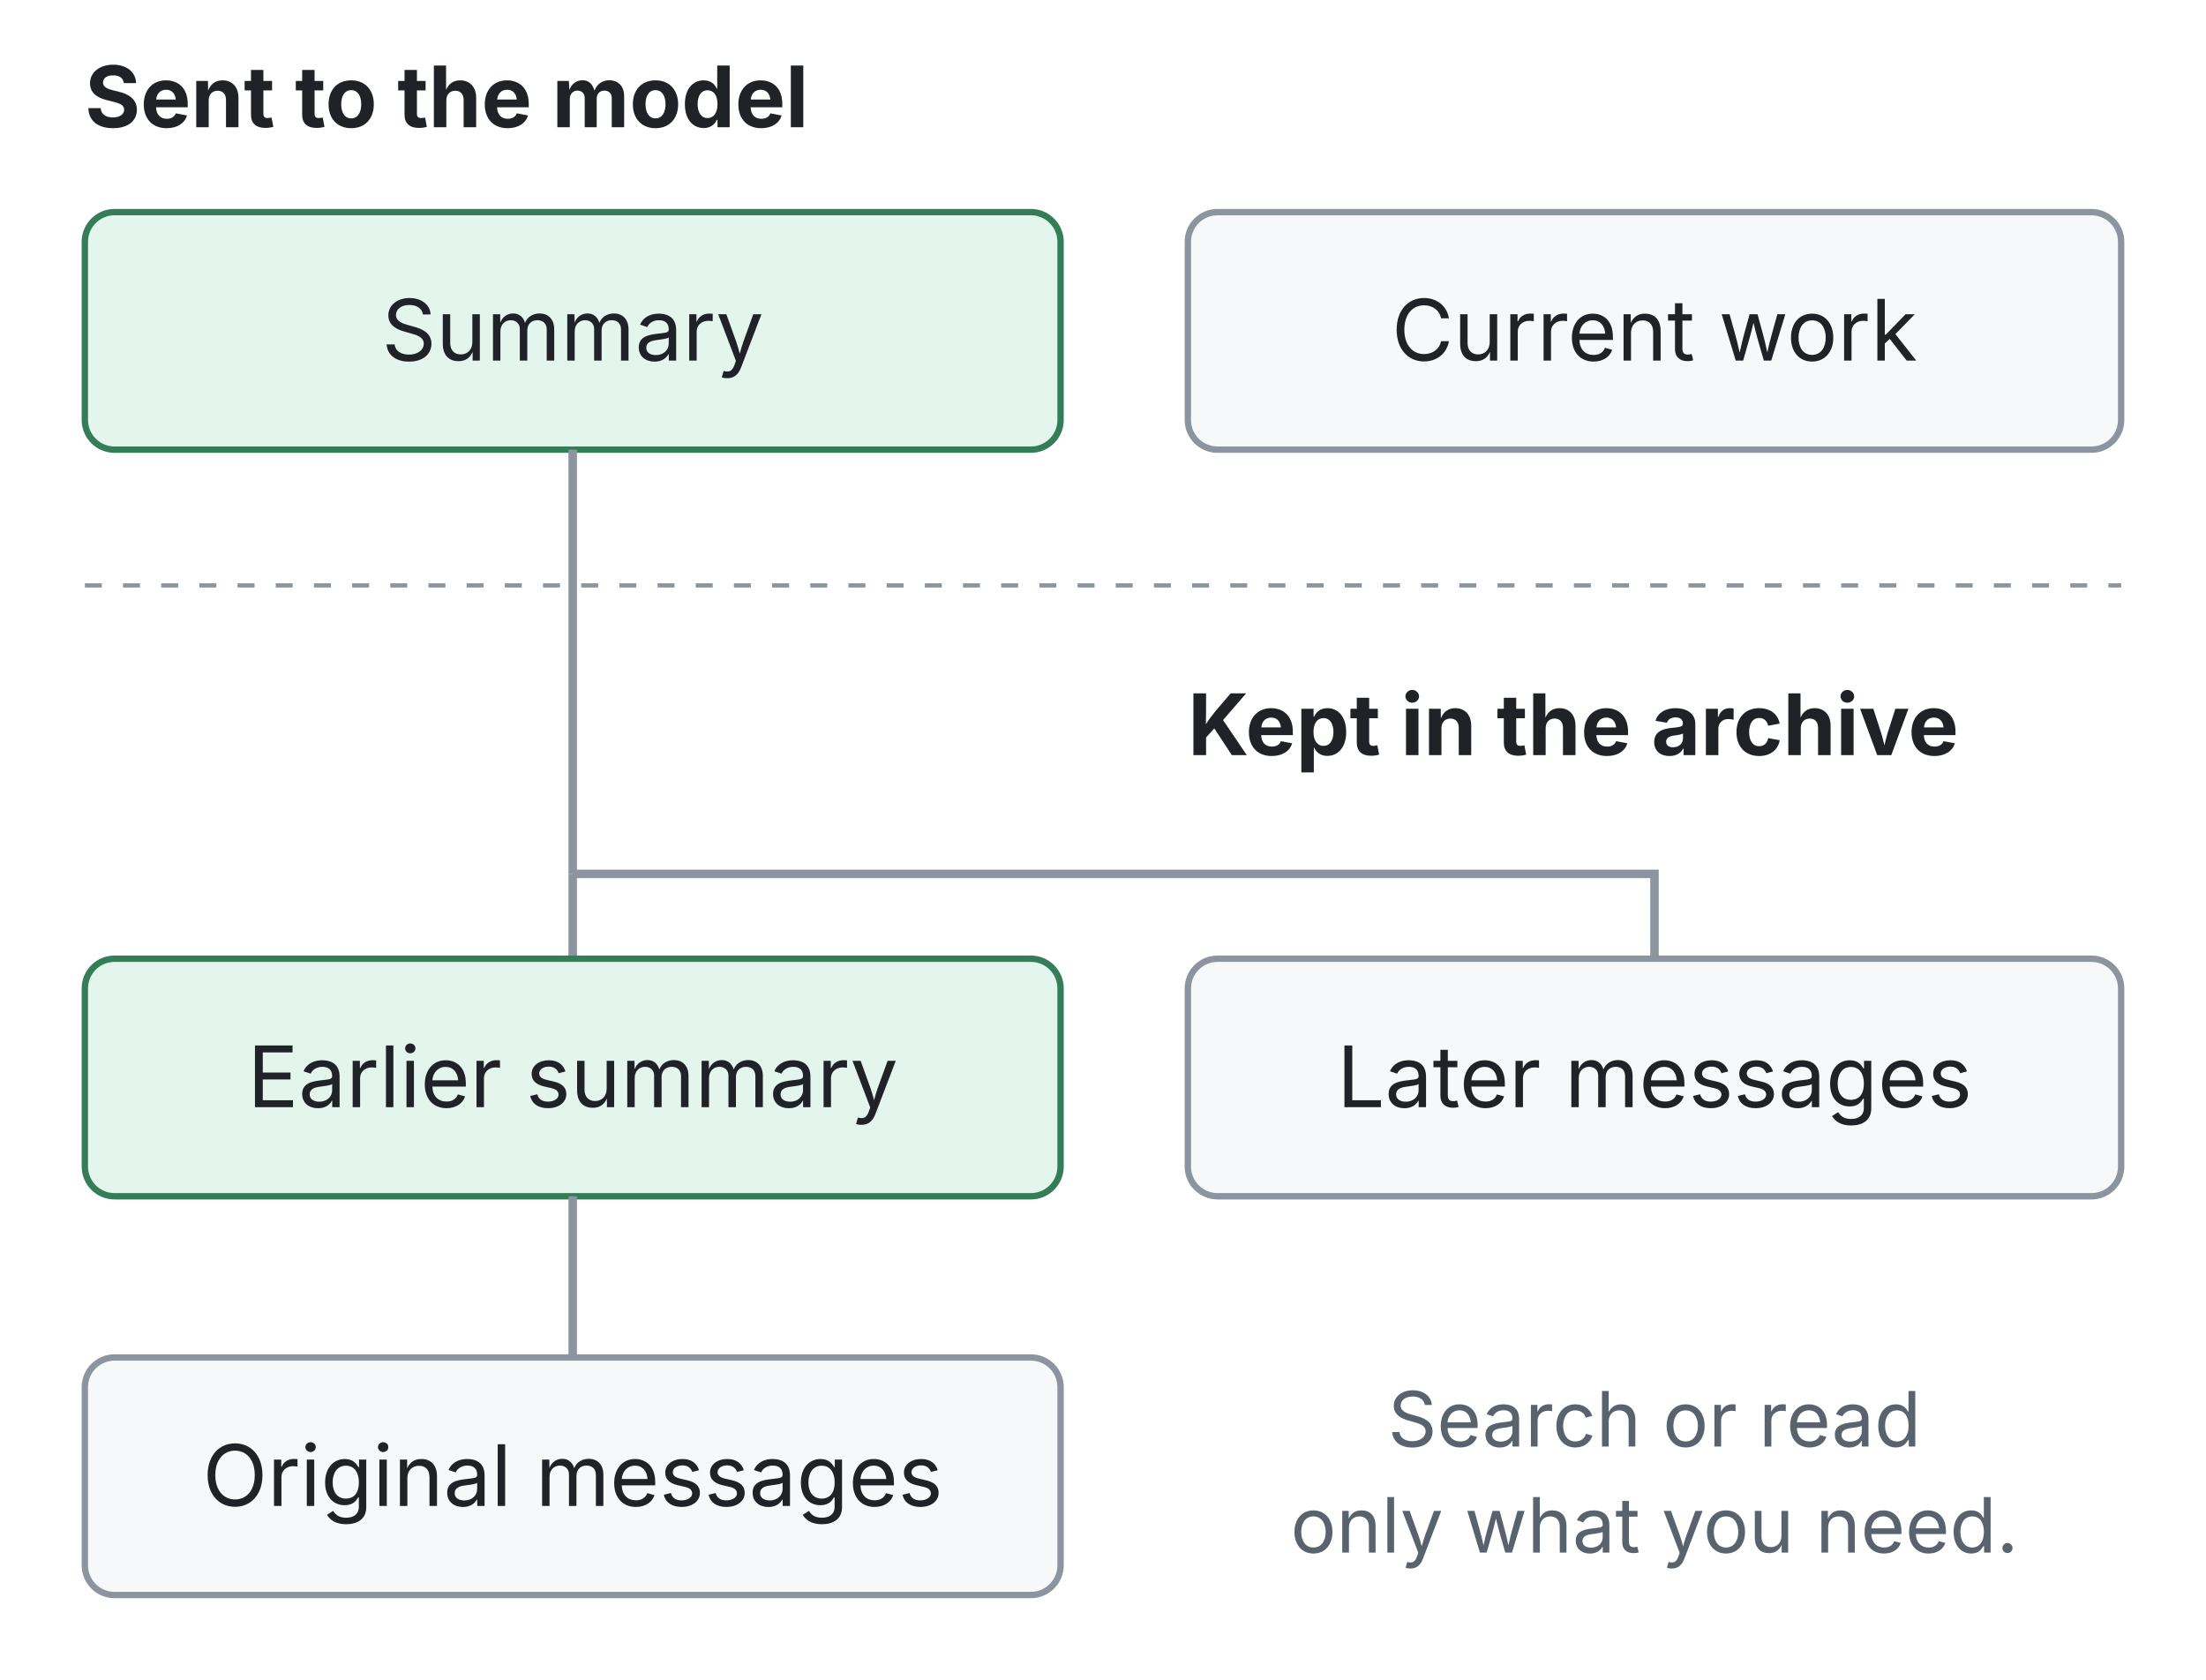
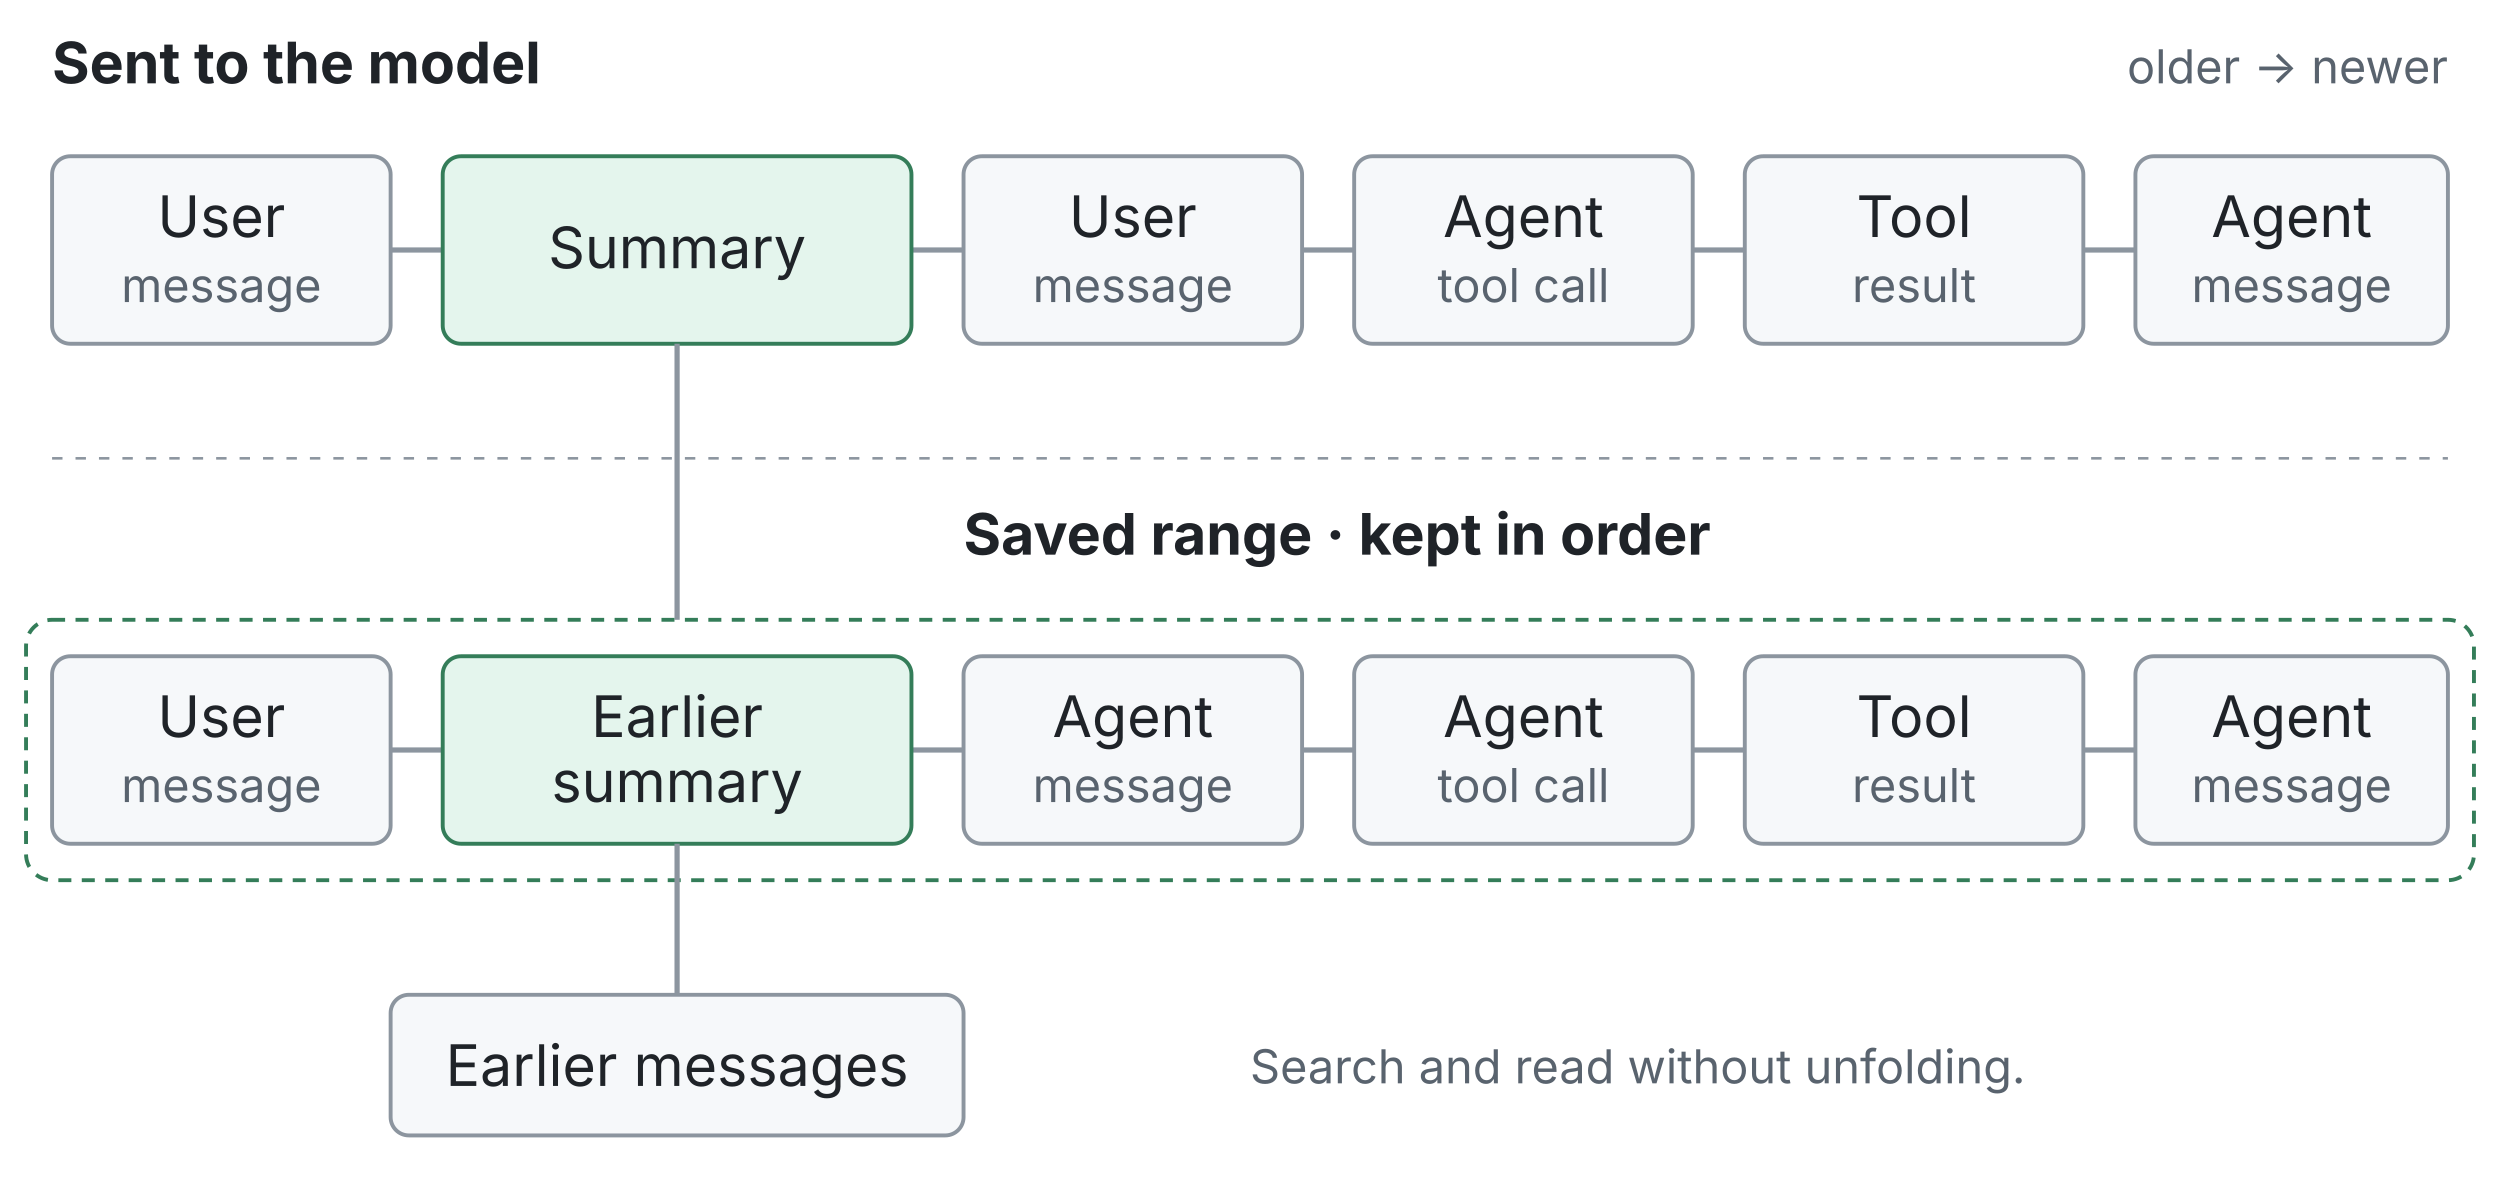
- <svg xmlns="http://www.w3.org/2000/svg" width="520" height="396" viewBox="0 0 520 396" role="img" aria-labelledby="title description">
+ <svg xmlns="http://www.w3.org/2000/svg" width="960" height="456" viewBox="0 0 960 456" role="img" aria-labelledby="title description">
  <style>
-     text { font-family: system-ui, -apple-system, BlinkMacSystemFont, "Segoe UI", sans-serif; font-size: 20px; fill: #1f2328; }
+     text { font-family: system-ui, -apple-system, BlinkMacSystemFont, "Segoe UI", sans-serif; font-size: 22px; fill: #1f2328; }
    .heading { font-weight: 650; }
    .center { text-anchor: middle; }
    .note { font-size: 18px; fill: #59636e; }
    .message { fill: #f6f8fa; stroke: #8c959f; stroke-width: 1.5; }
    .summary { fill: #e4f5ed; stroke: #347d59; stroke-width: 1.5; }
-     .branch { fill: none; stroke: #8c959f; stroke-width: 2; }
+     .line { fill: none; stroke: #8c959f; stroke-width: 2; }
+     .range { fill: none; stroke: #347d59; stroke-width: 1.5; stroke-dasharray: 5 4; }
    .divider { stroke: #8c959f; stroke-width: 1; stroke-dasharray: 4 5; }
    @media (prefers-color-scheme: dark) {
      text { fill: #f0f6fc; }
      .note { fill: #b1bac4; }
      .message { fill: #212830; stroke: #919ba5; }
      .summary { fill: #19382f; stroke: #62b38f; }
-       .branch, .divider { stroke: #919ba5; }
+       .line, .divider { stroke: #919ba5; }
+       .range { stroke: #62b38f; }
    }
  </style>
-   <text class="heading" x="20" y="30">Sent to the model</text>
-   <rect class="summary" x="20" y="50" width="230" height="56" rx="7" />
-   <text class="center" x="135" y="85">Summary</text>
-   <rect class="message" x="280" y="50" width="220" height="56" rx="7" />
-   <text class="center" x="390" y="85">Current work</text>
-   <path class="branch" d="M 135 106 V 206" />
-   <line class="divider" x1="20" y1="138" x2="500" y2="138" />
-   <text class="heading" x="280" y="178">Kept in the archive</text>
-   <path class="branch" d="M 135 206 V 226 M 135 206 H 390 V 226" />
-   <rect class="summary" x="20" y="226" width="230" height="56" rx="7" />
-   <text class="center" x="135" y="261">Earlier summary</text>
-   <rect class="message" x="280" y="226" width="220" height="56" rx="7" />
-   <text class="center" x="390" y="261">Later messages</text>
-   <path class="branch" d="M 135 282 V 320" />
-   <rect class="message" x="20" y="320" width="230" height="56" rx="7" />
-   <text class="center" x="135" y="355">Original messages</text>
-   <text class="note center" x="390" y="341">Search or read<tspan x="390" dy="25">only what you need.</tspan>
+   <text class="heading" x="20" y="32">Sent to the model</text>
+   <text class="note" x="940" y="32" text-anchor="end">older → newer</text>
+   <path class="line" d="M 85 96 H 880" />
+   <rect class="message" x="20" y="60" width="130" height="72" rx="7" />
+   <text class="center" x="85" y="91">User<tspan class="note" x="85" dy="25">message</tspan>
  </text>
+   <rect class="summary" x="170" y="60" width="180" height="72" rx="7" />
+   <text class="center" x="260" y="103">Summary</text>
+   <rect class="message" x="370" y="60" width="130" height="72" rx="7" />
+   <text class="center" x="435" y="91">User<tspan class="note" x="435" dy="25">message</tspan>
+   </text>
+   <rect class="message" x="520" y="60" width="130" height="72" rx="7" />
+   <text class="center" x="585" y="91">Agent<tspan class="note" x="585" dy="25">tool call</tspan>
+   </text>
+   <rect class="message" x="670" y="60" width="130" height="72" rx="7" />
+   <text class="center" x="735" y="91">Tool<tspan class="note" x="735" dy="25">result</tspan>
+   </text>
+   <rect class="message" x="820" y="60" width="120" height="72" rx="7" />
+   <text class="center" x="880" y="91">Agent<tspan class="note" x="880" dy="25">message</tspan>
+   </text>
+   <line class="divider" x1="20" y1="176" x2="940" y2="176" />
+   <path class="line" d="M 260 132 V 238" />
+   <text class="heading" x="370" y="213">Saved range · kept in order</text>
+   <rect class="range" x="10" y="238" width="940" height="100" rx="10" />
+   <path class="line" d="M 85 288 H 880" />
+   <rect class="message" x="20" y="252" width="130" height="72" rx="7" />
+   <text class="center" x="85" y="283">User<tspan class="note" x="85" dy="25">message</tspan>
+   </text>
+   <rect class="summary" x="170" y="252" width="180" height="72" rx="7" />
+   <text class="center" x="260" y="283">Earlier<tspan x="260" dy="25">summary</tspan>
+   </text>
+   <rect class="message" x="370" y="252" width="130" height="72" rx="7" />
+   <text class="center" x="435" y="283">Agent<tspan class="note" x="435" dy="25">message</tspan>
+   </text>
+   <rect class="message" x="520" y="252" width="130" height="72" rx="7" />
+   <text class="center" x="585" y="283">Agent<tspan class="note" x="585" dy="25">tool call</tspan>
+   </text>
+   <rect class="message" x="670" y="252" width="130" height="72" rx="7" />
+   <text class="center" x="735" y="283">Tool<tspan class="note" x="735" dy="25">result</tspan>
+   </text>
+   <rect class="message" x="820" y="252" width="120" height="72" rx="7" />
+   <text class="center" x="880" y="283">Agent<tspan class="note" x="880" dy="25">message</tspan>
+   </text>
+   <path class="line" d="M 260 324 V 382" />
+   <rect class="message" x="150" y="382" width="220" height="54" rx="7" />
+   <text class="center" x="260" y="417">Earlier messages</text>
+   <text class="note" x="480" y="416">Search and read without unfolding.</text>
</svg>
